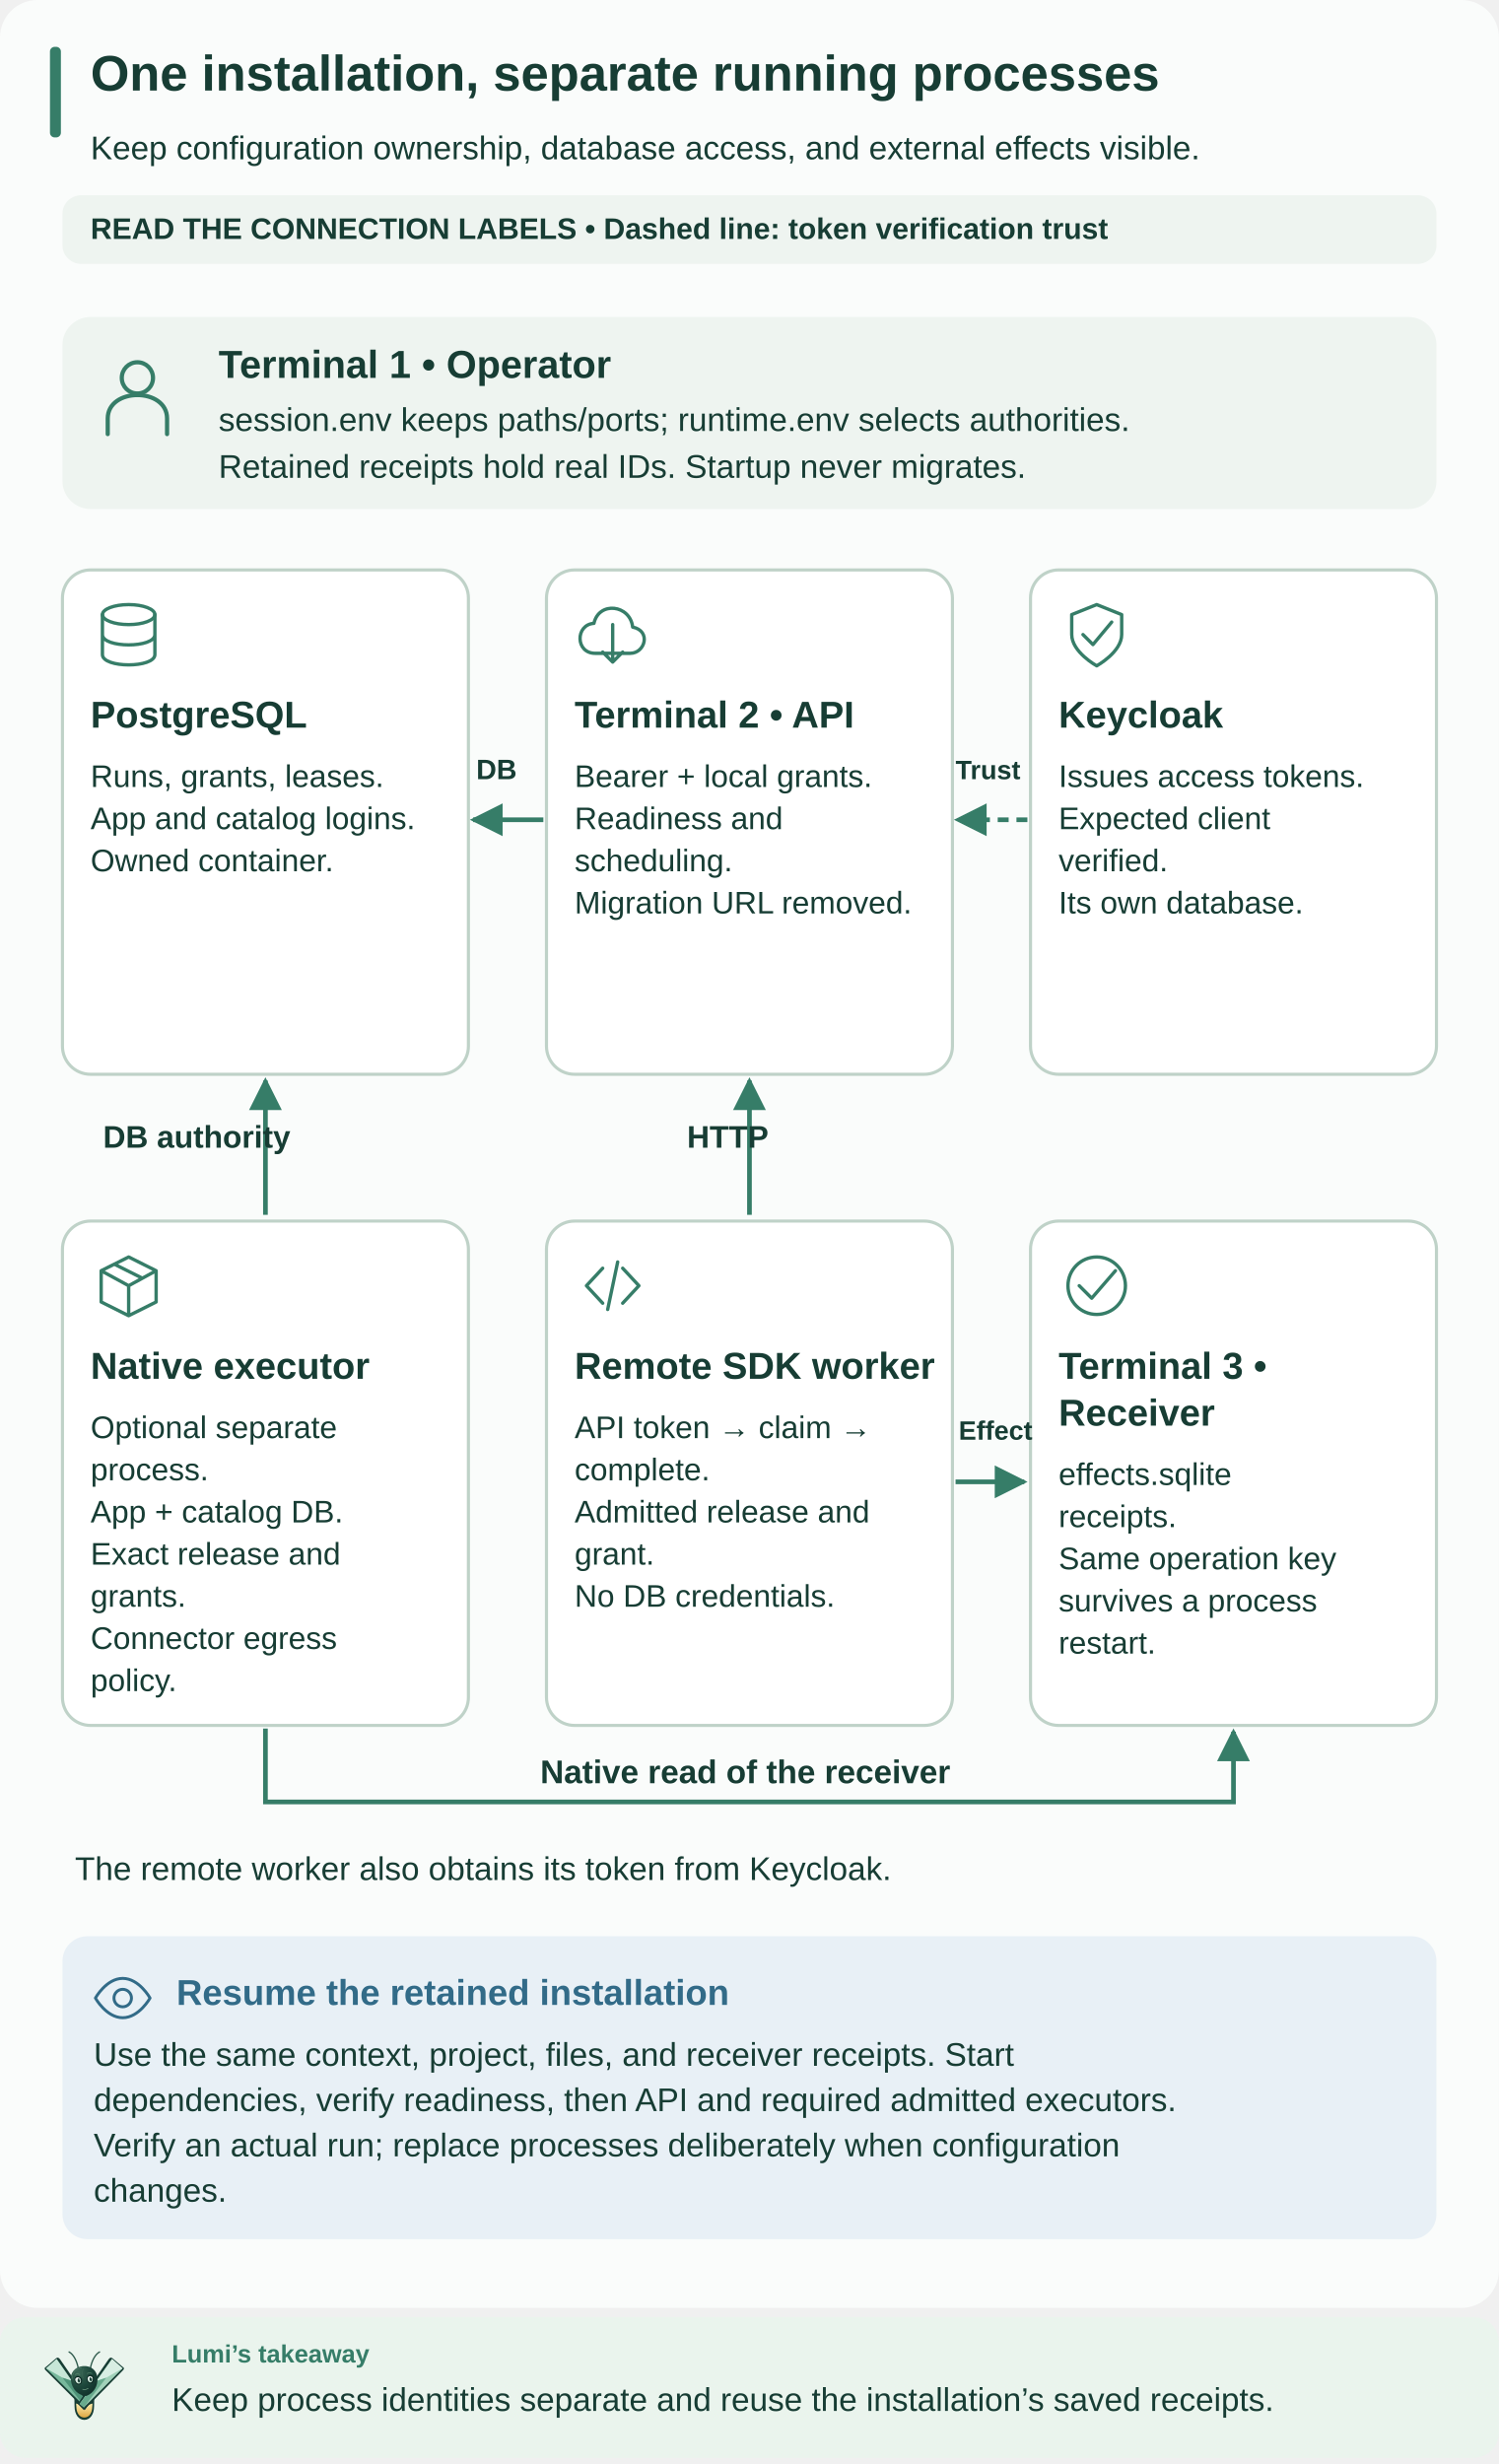
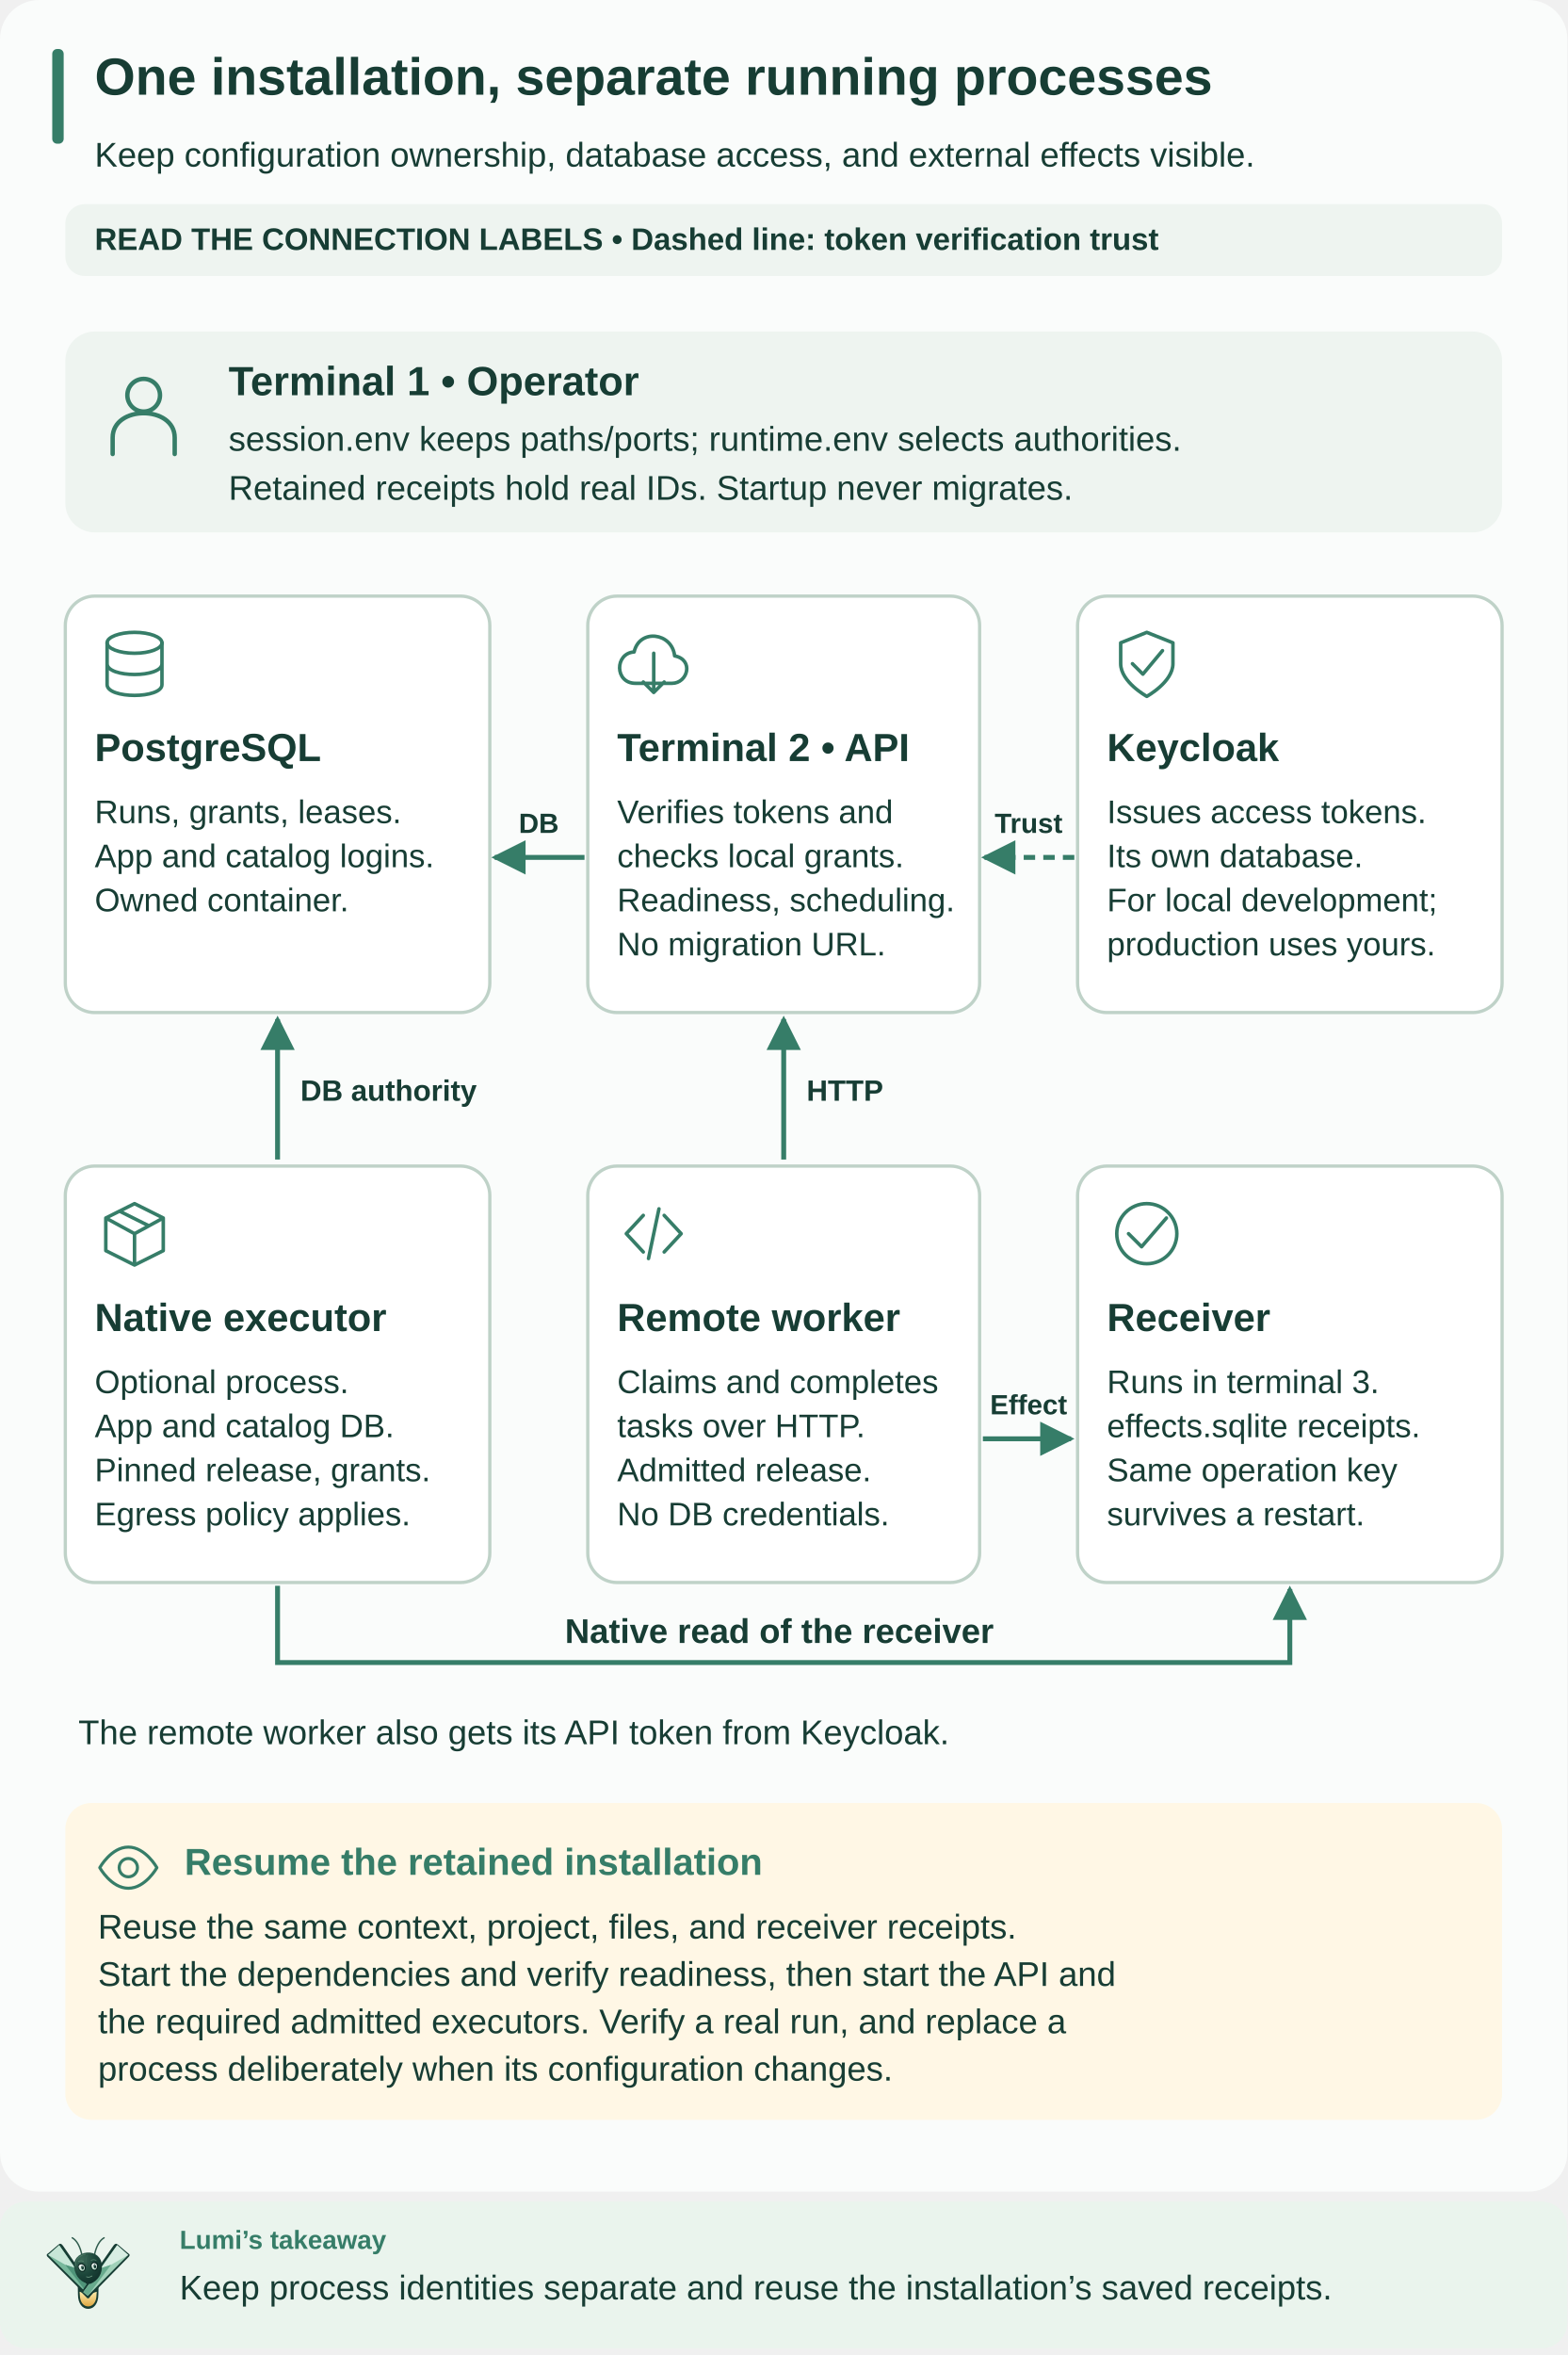
- <svg xmlns="http://www.w3.org/2000/svg" width="960" height="1578" viewBox="0 0 960 1578" role="img" aria-labelledby="title desc">
+ <svg xmlns="http://www.w3.org/2000/svg" width="960" height="1442" viewBox="0 0 960 1442" role="img" aria-labelledby="title desc">
  <defs>
    <marker id="arrow" viewBox="0 0 10 10" refX="9" refY="5" markerWidth="7" markerHeight="7" orient="auto">
      <path d="M0 0 10 5 0 10z" fill="#367D68" />
    </marker>
  </defs>
  <style>text{font-family:Arial,Helvetica,sans-serif}.edge{stroke:#367D68;stroke-width:3;fill:none;marker-end:url(#arrow)}</style>
-   <rect width="960" height="1478" rx="24" fill="#FAFCFB" />
+   <rect width="960" height="1342" rx="24" fill="#FAFCFB" />
  <rect x="32" y="30" width="7" height="58" rx="3" fill="#367D68" />
  <text x="58" y="58" font-size="32" font-weight="700" fill="#173D34">One installation, separate running processes</text>
  <text x="58" y="102" font-size="21" font-weight="400" fill="#173D34">Keep configuration ownership, database access, and external effects visible.</text>
  <rect x="40" y="125" width="880" height="44" rx="12" fill="#EEF4F0" />
  <text x="58" y="153" font-size="19" font-weight="600" fill="#173D34">READ THE CONNECTION LABELS  •  Dashed line: token verification trust</text>
  <rect x="40" y="203" width="880" height="123" rx="18" fill="#EEF4F0" />
  <g transform="translate(60 227) scale(1)" stroke="#367D68" stroke-width="2.7" fill="none" stroke-linecap="round" stroke-linejoin="round">
    <circle cx="28" cy="15" r="10" />
    <path d="M9 51V41c0-20 38-20 38 0v10" />
  </g>
  <text x="140" y="242" font-size="25" font-weight="700" fill="#173D34">Terminal 1 • Operator</text>
  <text x="140" y="276" font-size="21" font-weight="400" fill="#173D34">session.env keeps paths/ports; runtime.env selects authorities.</text>
  <text x="140" y="306" font-size="21" font-weight="400" fill="#173D34">Retained receipts hold real IDs. Startup never migrates.</text>
-   <rect x="40" y="365" width="260" height="323" rx="18" fill="white" stroke="#BFD2C8" stroke-width="2" />
+   <rect x="40" y="365" width="260" height="255" rx="18" fill="white" stroke="#BFD2C8" stroke-width="2" />
  <g transform="translate(60 384) scale(0.8)" stroke="#367D68" stroke-width="2.7" fill="none" stroke-linecap="round" stroke-linejoin="round">
    <ellipse cx="28" cy="12" rx="21" ry="8" />
    <path d="M7 12v32c0 11 42 11 42 0V12 M7 28c0 11 42 11 42 0" />
  </g>
  <text x="58" y="466" font-size="24" font-weight="700" fill="#173D34">PostgreSQL</text>
  <text x="58" y="504" font-size="20" font-weight="400" fill="#173D34">Runs, grants, leases.</text>
  <text x="58" y="531" font-size="20" font-weight="400" fill="#173D34">App and catalog logins.</text>
  <text x="58" y="558" font-size="20" font-weight="400" fill="#173D34">Owned container.</text>
-   <rect x="350" y="365" width="260" height="323" rx="18" fill="white" stroke="#BFD2C8" stroke-width="2" />
-   <g transform="translate(370 384) scale(0.8)" stroke="#367D68" stroke-width="2.7" fill="none" stroke-linecap="round" stroke-linejoin="round">
+   <rect x="360" y="365" width="240" height="255" rx="18" fill="white" stroke="#BFD2C8" stroke-width="2" />
+   <g transform="translate(378 384) scale(0.8)" stroke="#367D68" stroke-width="2.7" fill="none" stroke-linecap="round" stroke-linejoin="round">
    <path d="M14 43C-2 43-2 20 13 19 17 1 42 4 44 22 59 25 54 43 42 43z M28 20v30 M20 42l8 8 8-8" />
  </g>
-   <text x="368" y="466" font-size="24" font-weight="700" fill="#173D34">Terminal 2 • API</text>
-   <text x="368" y="504" font-size="20" font-weight="400" fill="#173D34">Bearer + local grants.</text>
-   <text x="368" y="531" font-size="20" font-weight="400" fill="#173D34">Readiness and</text>
-   <text x="368" y="558" font-size="20" font-weight="400" fill="#173D34">scheduling.</text>
-   <text x="368" y="585" font-size="20" font-weight="400" fill="#173D34">Migration URL removed.</text>
-   <rect x="660" y="365" width="260" height="323" rx="18" fill="white" stroke="#BFD2C8" stroke-width="2" />
+   <text x="378" y="466" font-size="24" font-weight="700" fill="#173D34">Terminal 2 • API</text>
+   <text x="378" y="504" font-size="20" font-weight="400" fill="#173D34">Verifies tokens and</text>
+   <text x="378" y="531" font-size="20" font-weight="400" fill="#173D34">checks local grants.</text>
+   <text x="378" y="558" font-size="20" font-weight="400" fill="#173D34">Readiness, scheduling.</text>
+   <text x="378" y="585" font-size="20" font-weight="400" fill="#173D34">No migration URL.</text>
+   <rect x="660" y="365" width="260" height="255" rx="18" fill="white" stroke="#BFD2C8" stroke-width="2" />
  <g transform="translate(680 384) scale(0.8)" stroke="#367D68" stroke-width="2.7" fill="none" stroke-linecap="round" stroke-linejoin="round">
    <path d="m28 4 20 8v16c0 14-20 25-20 25S8 42 8 28V12z M17 28l8 8 15-18" />
  </g>
  <text x="678" y="466" font-size="24" font-weight="700" fill="#173D34">Keycloak</text>
  <text x="678" y="504" font-size="20" font-weight="400" fill="#173D34">Issues access tokens.</text>
-   <text x="678" y="531" font-size="20" font-weight="400" fill="#173D34">Expected client</text>
-   <text x="678" y="558" font-size="20" font-weight="400" fill="#173D34">verified.</text>
-   <text x="678" y="585" font-size="20" font-weight="400" fill="#173D34">Its own database.</text>
-   <rect x="40" y="782" width="260" height="323" rx="18" fill="white" stroke="#BFD2C8" stroke-width="2" />
-   <g transform="translate(60 801) scale(0.8)" stroke="#367D68" stroke-width="2.7" fill="none" stroke-linecap="round" stroke-linejoin="round">
+   <text x="678" y="531" font-size="20" font-weight="400" fill="#173D34">Its own database.</text>
+   <text x="678" y="558" font-size="20" font-weight="400" fill="#173D34">For local development;</text>
+   <text x="678" y="585" font-size="20" font-weight="400" fill="#173D34">production uses yours.</text>
+   <rect x="40" y="714" width="260" height="255" rx="18" fill="white" stroke="#BFD2C8" stroke-width="2" />
+   <g transform="translate(60 733) scale(0.8)" stroke="#367D68" stroke-width="2.7" fill="none" stroke-linecap="round" stroke-linejoin="round">
    <path d="m6 16 22-11 22 11v25L28 52 6 41z M6 16l22 12 22-12 M28 28v24 M17 11l22 11" />
  </g>
-   <text x="58" y="883" font-size="24" font-weight="700" fill="#173D34">Native executor</text>
-   <text x="58" y="921" font-size="20" font-weight="400" fill="#173D34">Optional separate</text>
-   <text x="58" y="948" font-size="20" font-weight="400" fill="#173D34">process.</text>
-   <text x="58" y="975" font-size="20" font-weight="400" fill="#173D34">App + catalog DB.</text>
-   <text x="58" y="1002" font-size="20" font-weight="400" fill="#173D34">Exact release and</text>
-   <text x="58" y="1029" font-size="20" font-weight="400" fill="#173D34">grants.</text>
-   <text x="58" y="1056" font-size="20" font-weight="400" fill="#173D34">Connector egress</text>
-   <text x="58" y="1083" font-size="20" font-weight="400" fill="#173D34">policy.</text>
-   <rect x="350" y="782" width="260" height="323" rx="18" fill="white" stroke="#BFD2C8" stroke-width="2" />
-   <g transform="translate(370 801) scale(0.8)" stroke="#367D68" stroke-width="2.7" fill="none" stroke-linecap="round" stroke-linejoin="round">
+   <text x="58" y="815" font-size="24" font-weight="700" fill="#173D34">Native executor</text>
+   <text x="58" y="853" font-size="20" font-weight="400" fill="#173D34">Optional process.</text>
+   <text x="58" y="880" font-size="20" font-weight="400" fill="#173D34">App and catalog DB.</text>
+   <text x="58" y="907" font-size="20" font-weight="400" fill="#173D34">Pinned release, grants.</text>
+   <text x="58" y="934" font-size="20" font-weight="400" fill="#173D34">Egress policy applies.</text>
+   <rect x="360" y="714" width="240" height="255" rx="18" fill="white" stroke="#BFD2C8" stroke-width="2" />
+   <g transform="translate(378 733) scale(0.8)" stroke="#367D68" stroke-width="2.7" fill="none" stroke-linecap="round" stroke-linejoin="round">
    <path d="m20 14-13 14 13 14 M36 14l13 14-13 14 M32 9l-8 38" />
  </g>
-   <text x="368" y="883" font-size="24" font-weight="700" fill="#173D34">Remote SDK worker</text>
-   <text x="368" y="921" font-size="20" font-weight="400" fill="#173D34">API token → claim →</text>
-   <text x="368" y="948" font-size="20" font-weight="400" fill="#173D34">complete.</text>
-   <text x="368" y="975" font-size="20" font-weight="400" fill="#173D34">Admitted release and</text>
-   <text x="368" y="1002" font-size="20" font-weight="400" fill="#173D34">grant.</text>
-   <text x="368" y="1029" font-size="20" font-weight="400" fill="#173D34">No DB credentials.</text>
-   <rect x="660" y="782" width="260" height="323" rx="18" fill="white" stroke="#BFD2C8" stroke-width="2" />
-   <g transform="translate(680 801) scale(0.8)" stroke="#367D68" stroke-width="2.7" fill="none" stroke-linecap="round" stroke-linejoin="round">
+   <text x="378" y="815" font-size="24" font-weight="700" fill="#173D34">Remote worker</text>
+   <text x="378" y="853" font-size="20" font-weight="400" fill="#173D34">Claims and completes</text>
+   <text x="378" y="880" font-size="20" font-weight="400" fill="#173D34">tasks over HTTP.</text>
+   <text x="378" y="907" font-size="20" font-weight="400" fill="#173D34">Admitted release.</text>
+   <text x="378" y="934" font-size="20" font-weight="400" fill="#173D34">No DB credentials.</text>
+   <rect x="660" y="714" width="260" height="255" rx="18" fill="white" stroke="#BFD2C8" stroke-width="2" />
+   <g transform="translate(680 733) scale(0.8)" stroke="#367D68" stroke-width="2.7" fill="none" stroke-linecap="round" stroke-linejoin="round">
    <circle cx="28" cy="28" r="23" />
    <path d="m14 28 10 10 19-22" />
  </g>
-   <text x="678" y="883" font-size="24" font-weight="700" fill="#173D34">Terminal 3 •</text>
-   <text x="678" y="913" font-size="24" font-weight="700" fill="#173D34">Receiver</text>
-   <text x="678" y="951" font-size="20" font-weight="400" fill="#173D34">effects.sqlite</text>
-   <text x="678" y="978" font-size="20" font-weight="400" fill="#173D34">receipts.</text>
-   <text x="678" y="1005" font-size="20" font-weight="400" fill="#173D34">Same operation key</text>
-   <text x="678" y="1032" font-size="20" font-weight="400" fill="#173D34">survives a process</text>
-   <text x="678" y="1059" font-size="20" font-weight="400" fill="#173D34">restart.</text>
-   <path class="edge" d="M348 525H303" />
-   <text x="305" y="499" font-size="18" font-weight="600" fill="#173D34">DB</text>
-   <path class="edge" stroke-dasharray="7 5" d="M658 525H613" />
-   <text x="612" y="499" font-size="17" font-weight="600" fill="#173D34">Trust</text>
-   <path class="edge" d="M170 778V692" />
-   <text x="66" y="735" font-size="20" font-weight="600" fill="#173D34">DB authority</text>
-   <path class="edge" d="M480 778V692" />
-   <text x="440" y="735" font-size="20" font-weight="600" fill="#173D34">HTTP</text>
-   <path class="edge" d="M612 949H656" />
-   <text x="614" y="922" font-size="17" font-weight="600" fill="#173D34">Effect</text>
-   <path class="edge" d="M170 1107V1154H790V1109" />
-   <text x="346" y="1142" font-size="21" font-weight="600" fill="#173D34">Native read of the receiver</text>
-   <text x="48" y="1204" font-size="21" font-weight="400" fill="#173D34">The remote worker also obtains its token from Keycloak.</text>
-   <rect x="40" y="1240" width="880" height="194" rx="16" fill="#E8F0F6" />
-   <g transform="translate(59 1260) scale(0.7)" stroke="#326B88" stroke-width="2.7" fill="none" stroke-linecap="round" stroke-linejoin="round">
+   <text x="678" y="815" font-size="24" font-weight="700" fill="#173D34">Receiver</text>
+   <text x="678" y="853" font-size="20" font-weight="400" fill="#173D34">Runs in terminal 3.</text>
+   <text x="678" y="880" font-size="20" font-weight="400" fill="#173D34">effects.sqlite receipts.</text>
+   <text x="678" y="907" font-size="20" font-weight="400" fill="#173D34">Same operation key</text>
+   <text x="678" y="934" font-size="20" font-weight="400" fill="#173D34">survives a restart.</text>
+   <path class="edge" d="M358 525H303" />
+   <text x="330" y="510" font-size="17" font-weight="600" fill="#173D34" text-anchor="middle">DB</text>
+   <path class="edge" stroke-dasharray="7 5" d="M658 525H603" />
+   <text x="630" y="510" font-size="17" font-weight="600" fill="#173D34" text-anchor="middle">Trust</text>
+   <path class="edge" d="M170 710V624" />
+   <text x="184" y="674" font-size="18" font-weight="600" fill="#173D34">DB authority</text>
+   <path class="edge" d="M480 710V624" />
+   <text x="494" y="674" font-size="18" font-weight="600" fill="#173D34">HTTP</text>
+   <path class="edge" d="M602 881H656" />
+   <text x="630" y="866" font-size="17" font-weight="600" fill="#173D34" text-anchor="middle">Effect</text>
+   <path class="edge" d="M170 971V1018H790V973" />
+   <text x="346" y="1006" font-size="21" font-weight="600" fill="#173D34">Native read of the receiver</text>
+   <text x="48" y="1068" font-size="21" font-weight="400" fill="#173D34">The remote worker also gets its API token from Keycloak.</text>
+   <rect x="40" y="1104" width="880" height="194" rx="16" fill="#FFF7E5" />
+   <g transform="translate(59 1124) scale(0.7)" stroke="#367D68" stroke-width="2.7" fill="none" stroke-linecap="round" stroke-linejoin="round">
    <path d="M3 28s10-18 25-18 25 18 25 18-10 18-25 18S3 28 3 28z" />
    <circle cx="28" cy="28" r="8" />
  </g>
-   <text x="113" y="1284" font-size="23" font-weight="700" fill="#326B88">Resume the retained installation</text>
-   <text x="60" y="1323" font-size="21" font-weight="400" fill="#173D34">Use the same context, project, files, and receiver receipts. Start</text>
-   <text x="60" y="1352" font-size="21" font-weight="400" fill="#173D34">dependencies, verify readiness, then API and required admitted executors.</text>
-   <text x="60" y="1381" font-size="21" font-weight="400" fill="#173D34">Verify an actual run; replace processes deliberately when configuration</text>
-   <text x="60" y="1410" font-size="21" font-weight="400" fill="#173D34">changes.</text>
+   <text x="113" y="1148" font-size="23" font-weight="700" fill="#367D68">Resume the retained installation</text>
+   <text x="60" y="1187" font-size="21" font-weight="400" fill="#173D34">Reuse the same context, project, files, and receiver receipts.</text>
+   <text x="60" y="1216" font-size="21" font-weight="400" fill="#173D34">Start the dependencies and verify readiness, then start the API and</text>
+   <text x="60" y="1245" font-size="21" font-weight="400" fill="#173D34">the required admitted executors. Verify a real run, and replace a</text>
+   <text x="60" y="1274" font-size="21" font-weight="400" fill="#173D34">process deliberately when its configuration changes.</text>
  <g id="lumi-takeaway">
-     <rect x="0" y="1484" width="960" height="90" rx="16" fill="#EAF4ED" />
-     <g transform="translate(22 1495) scale(.25)">
+     <rect x="0" y="1348" width="960" height="90" rx="16" fill="#EAF4ED" />
+     <g transform="translate(22 1359) scale(.25)">
      <defs>
        <radialGradient id="lumi-face" cx=".3" cy=".2" r=".9">
          <stop stop-color="#3C6957" />
          <stop offset=".55" stop-color="#1C463A" />
          <stop offset="1" stop-color="#102E28" />
        </radialGradient>
        <linearGradient id="lumi-eye" x1="0" y1="0" x2="0" y2="1">
          <stop stop-color="#FFFFFF" />
          <stop offset="1" stop-color="#B8DCC8" />
        </linearGradient>
        <linearGradient id="lumi-lantern" x1="0" y1="0" x2="0" y2="1">
          <stop stop-color="#FFEDAD" />
          <stop offset="1" stop-color="#DDA743" />
        </linearGradient>
      </defs>
      <g stroke-linecap="round" stroke-linejoin="round">
        <path d="M113 89C109 67 100 51 89 45M143 89C147 67 156 51 167 45" fill="none" stroke="#315C4E" stroke-width="3.5" />
        <path d="M102 134Q128 122 154 134L153 184C153 206 142 219 128 219C114 219 103 206 103 184Z" fill="#173D34" />
        <path d="M107 177Q128 185 149 177L148 191C146 205 138 213 128 213C118 213 110 205 108 191Z" fill="url(#lumi-lantern)" />
        <path d="M30 83L56 61Q61 57 66 64L142 174L130 193L28 91Q24 86 30 83Z" fill="#173D34" />
        <path d="M57 63L135 175L129 185L30 87Z" fill="#78B89C" />
        <path d="M57 63L96 119L72 111L30 87Z" fill="#C7E6D7" />
        <path d="M72 111L96 119L135 175L129 185Z" fill="#4F9479" />
        <path d="M226 83L200 61Q195 57 190 64L111 178L127 194L228 91Q232 86 226 83Z" fill="#173D34" />
        <path d="M199 63L116 178L127 187L226 87Z" fill="#A1D1B9" />
        <path d="M199 63L160 119L184 111L226 87Z" fill="#D8EEE3" />
        <path d="M184 111L160 119L116 178L127 187Z" fill="#68AA8D" />
        <g transform="rotate(-5 128 120)">
          <path d="M94 115C93 95 108 81 128 81C148 81 163 95 162 115       C162 135 150 152 130 158C109 155 95 138 94 115Z" fill="url(#lumi-face)" />
          <path d="M98 111C98 96 110 86 124 85" fill="none" stroke="#83AF94" stroke-width="1.2" opacity=".5" />
          <path d="M128 87C124 99 124 106 126 112" fill="none" stroke="#58856B" stroke-width="1" opacity=".4" />
          <path d="M103 114C104 106 111 103 117 107C124 111 124 120 119 126       C111 131 104 124 103 114Z" fill="#0C2923" />
          <path d="M105 114C106 109 111 107 116 110C120 113 121 120 117 124       C111 127 106 122 105 114Z" fill="url(#lumi-eye)" />
          <ellipse cx="114.5" cy="116.5" rx="3.3" ry="5.4" fill="#173D34" />
          <circle cx="115.5" cy="113.5" r="1.4" fill="#FFFFFF" />
          <path d="M135 112C138 105 145 103 151 108C156 114 153 124 147 127       C139 129 133 120 135 112Z" fill="#0C2923" />
          <path d="M137 113C139 108 144 107 148 110C152 114 150 121 146 124       C140 126 136 120 137 113Z" fill="url(#lumi-eye)" />
          <ellipse cx="145" cy="116" rx="3.3" ry="5.4" fill="#173D34" />
          <circle cx="146" cy="113" r="1.4" fill="#FFFFFF" />
          <path d="M106 101Q112 98 118 102M137 101Q143 98 149 102" fill="none" stroke="#6C997E" stroke-width="1.8" opacity=".65" />
          <path d="M122 140Q129 143 136 139" fill="none" stroke="#84B295" stroke-width="1.5" />
        </g>
      </g>
    </g>
-     <text x="110" y="1513" style="font-family:Arial,Helvetica,sans-serif;font-size:16px;font-weight:700;fill:#367D68">Lumi’s takeaway</text>
-     <text x="110" y="1544" style="font-family:Arial,Helvetica,sans-serif;font-size:21px;fill:#173D34">Keep process identities separate and reuse the installation’s saved receipts.</text>
+     <text x="110" y="1377" style="font-family:Arial,Helvetica,sans-serif;font-size:16px;font-weight:700;fill:#367D68">Lumi’s takeaway</text>
+     <text x="110" y="1408" style="font-family:Arial,Helvetica,sans-serif;font-size:21px;fill:#173D34">Keep process identities separate and reuse the installation’s saved receipts.</text>
  </g>
</svg>
